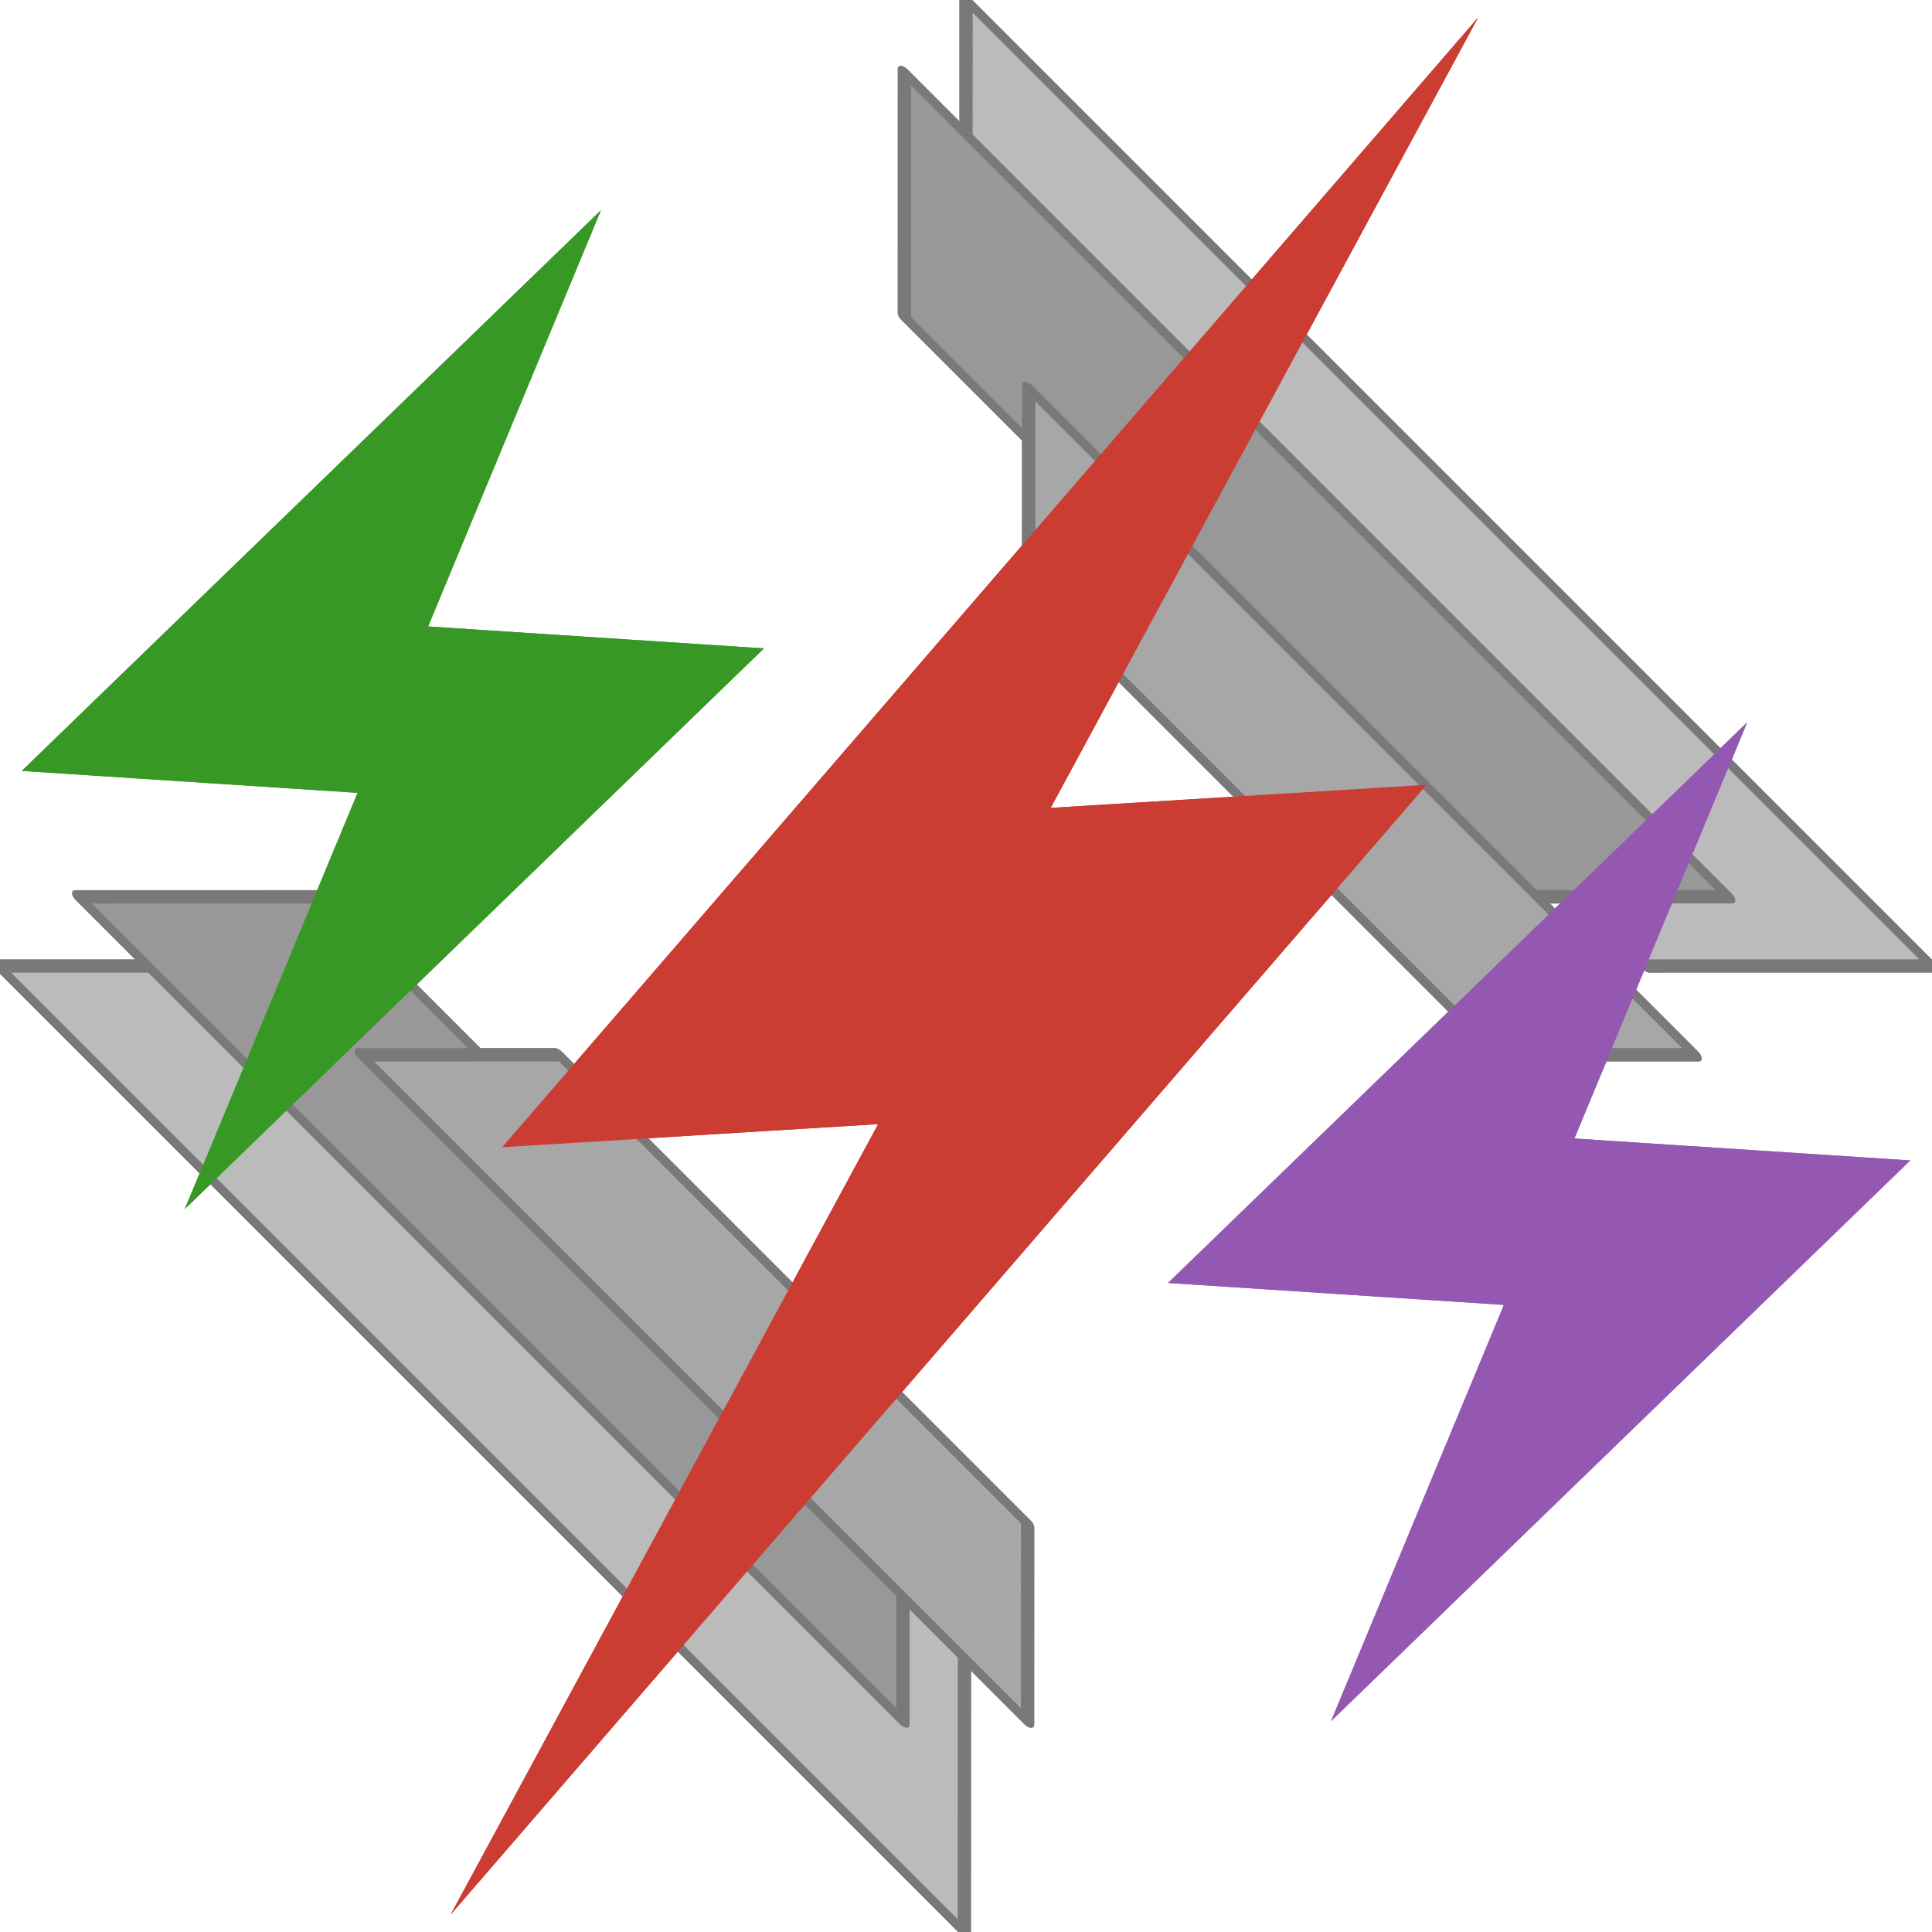
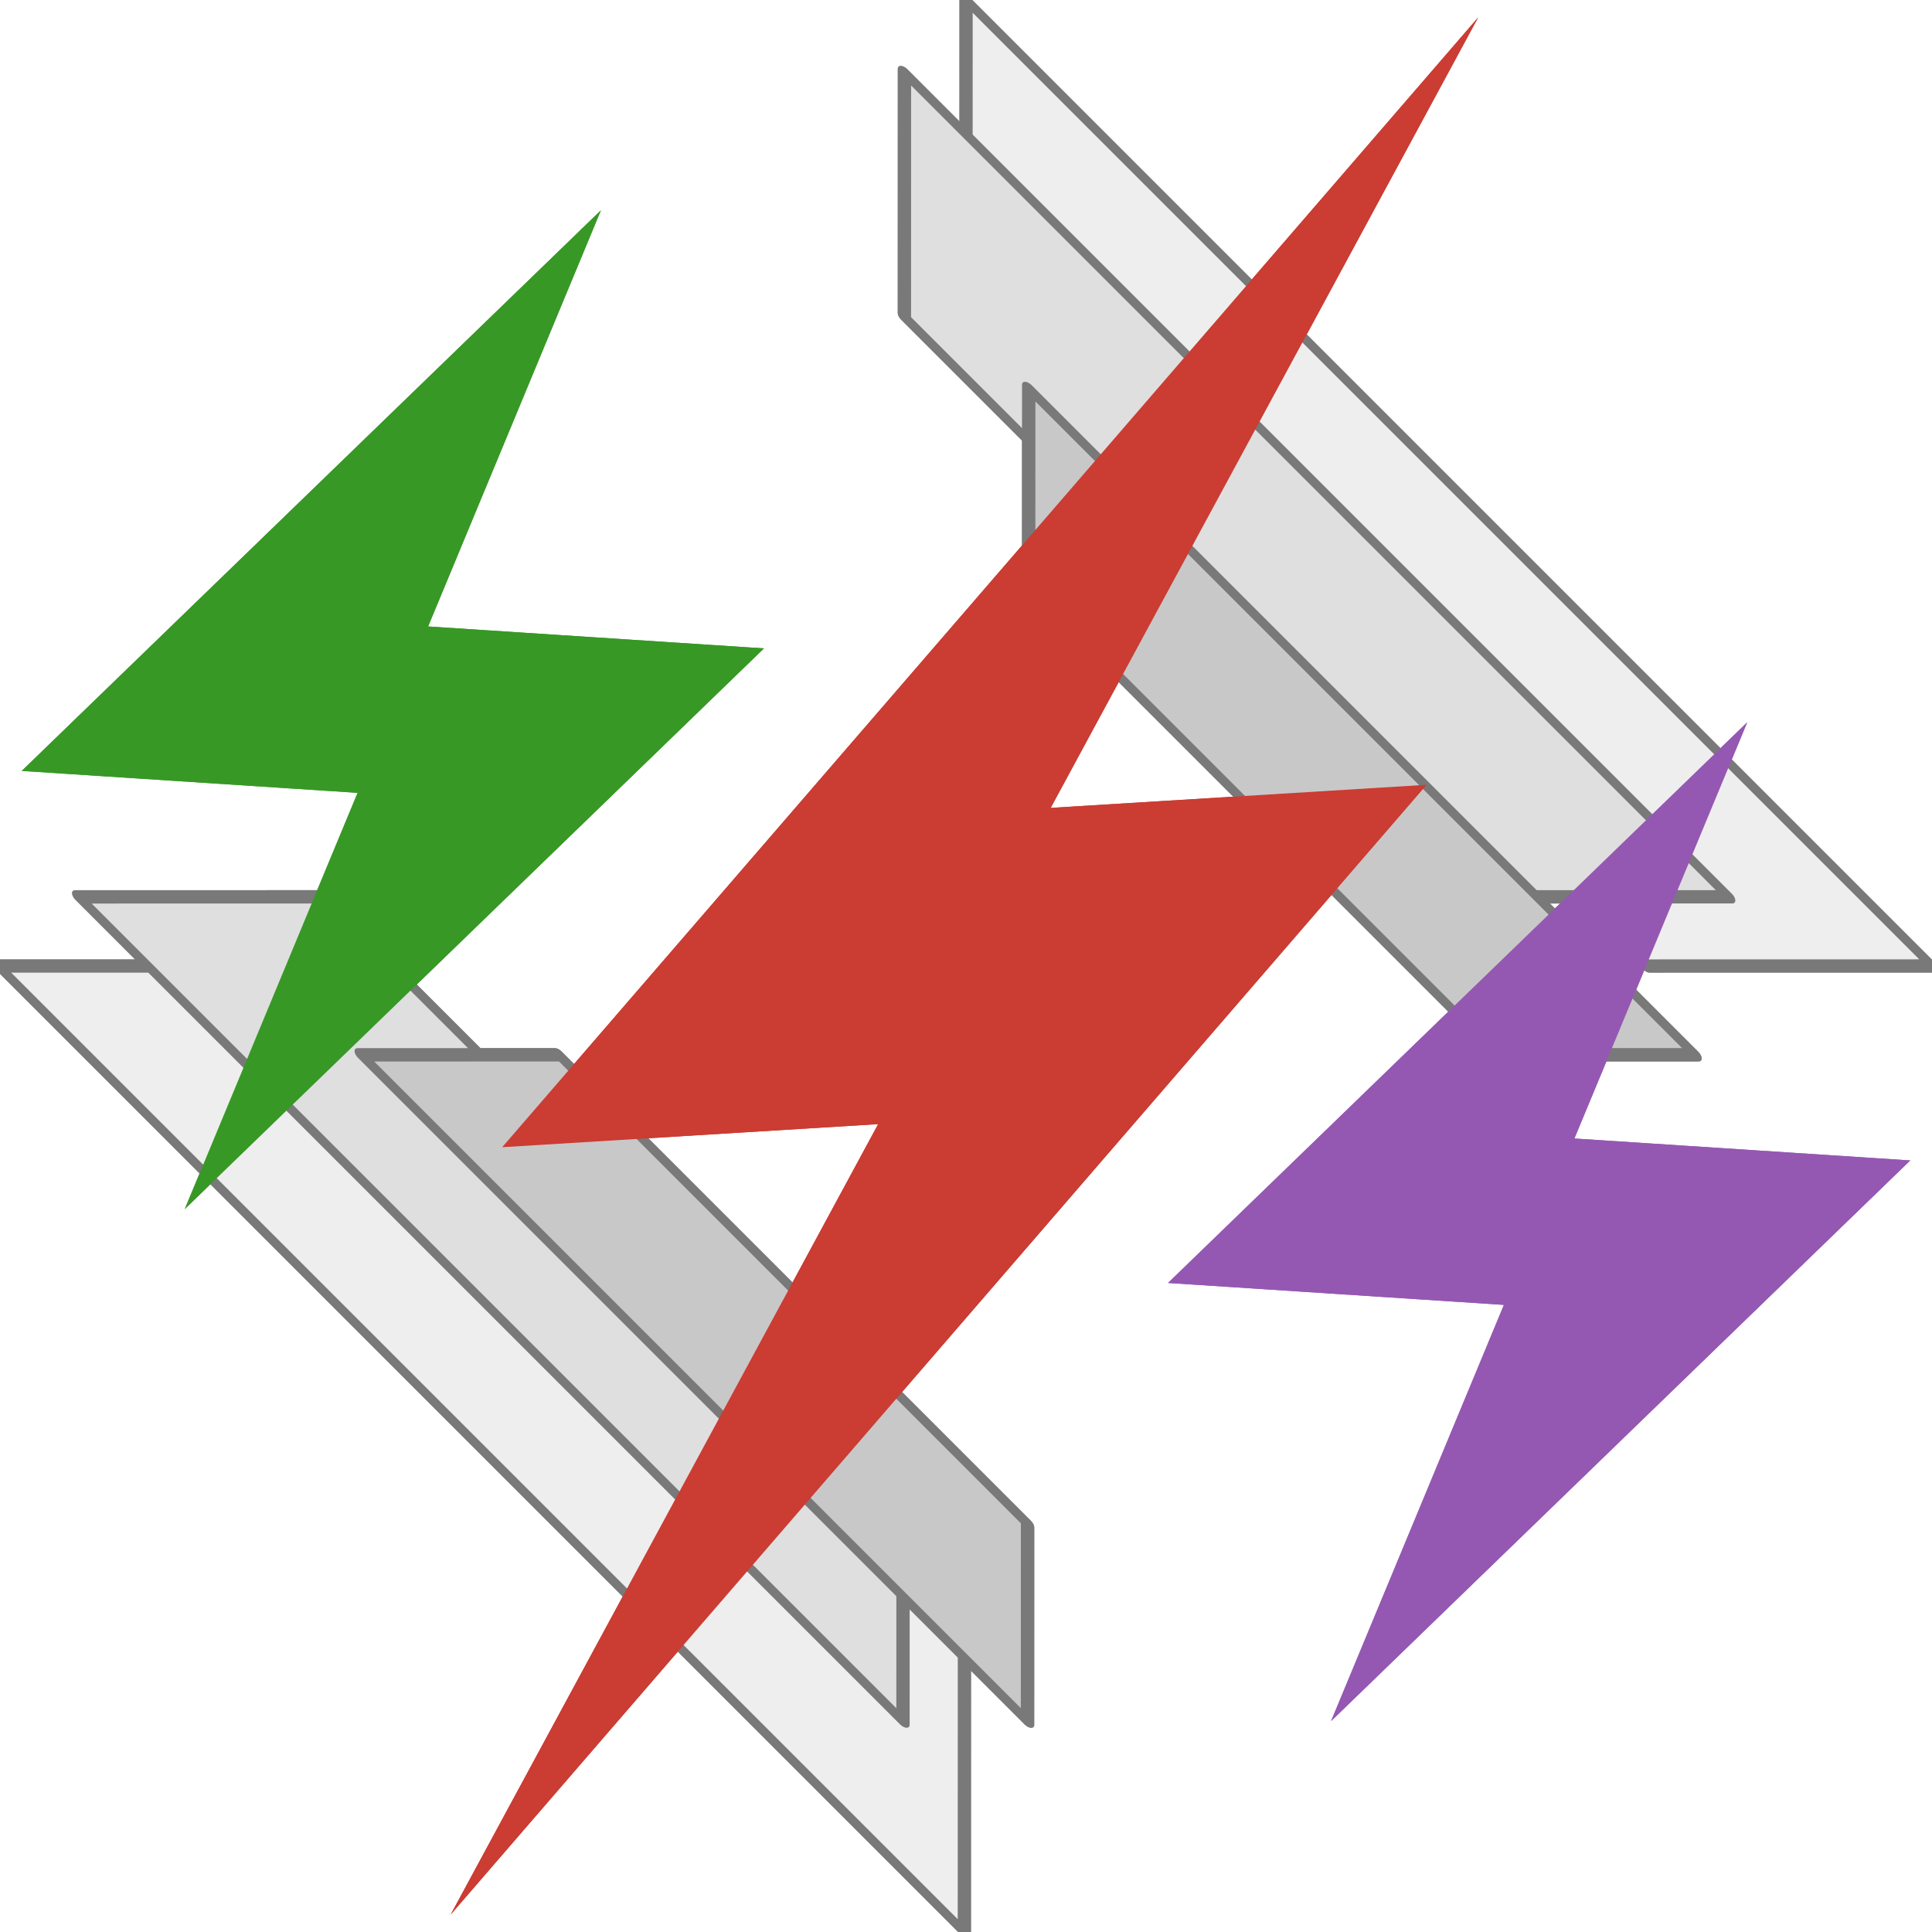
<svg xmlns="http://www.w3.org/2000/svg" width="100%" height="100%" viewBox="0 0 600 600" version="1.1" xml:space="preserve" style="fill-rule:evenodd;clip-rule:evenodd;stroke-linecap:round;stroke-linejoin:round;stroke-miterlimit:1.5;">
  <g transform="matrix(0.45408,-1.01653,1.01653,0.45408,-141.337,468.959)">
    <g transform="matrix(0.366362,0.820159,-0.820159,0.366362,436.206,-56.3173)">
      <g transform="matrix(6.88453,-6.88453,12.9699,12.9699,-1544.81,-512.696)">
        <path d="M59.625,94.31L53.17,90.885L53.17,114.013L59.625,110.588L59.625,94.31Z" style="fill:rgb(198,198,198);stroke:rgb(145,145,145);stroke-width:0.28px;" />
      </g>
      <g transform="matrix(-6.88453,6.88453,-12.9699,-12.9699,2145.3,1112.71)">
        <path d="M59.625,94.31L53.17,90.885L53.17,114.013L59.625,110.588L59.625,94.31Z" style="fill:rgb(198,198,198);stroke:rgb(145,145,145);stroke-width:0.28px;" />
      </g>
    </g>
    <g transform="matrix(0.312598,0.699801,-0.699801,0.312598,426.858,-27.5798)">
      <g transform="matrix(6.88453,-6.88453,12.9699,12.9699,-1544.81,-512.696)">
        <path d="M59.625,94.31L53.17,90.885L53.17,114.013L59.625,110.588L59.625,94.31Z" style="fill:rgb(198,198,198);stroke:rgb(145,145,145);stroke-width:0.33px;" />
      </g>
      <g transform="matrix(-6.88453,6.88453,-12.9699,-12.9699,2145.3,1112.71)">
        <path d="M59.625,94.31L53.17,90.885L53.17,114.013L59.625,110.588L59.625,94.31Z" style="fill:rgb(198,198,198);stroke:rgb(145,145,145);stroke-width:0.33px;" />
      </g>
    </g>
    <g transform="matrix(0.252698,0.565704,-0.565704,0.252698,378.537,80.3057)">
      <g transform="matrix(6.88453,-6.88453,12.9699,12.9699,-1544.81,-512.696)">
        <path d="M59.625,94.31L53.17,90.885L53.17,114.013L59.625,110.588L59.625,94.31Z" style="fill:rgb(198,198,198);stroke:rgb(145,145,145);stroke-width:0.41px;" />
      </g>
      <g transform="matrix(-6.88453,6.88453,-12.9699,-12.9699,2145.3,1112.71)">
        <path d="M59.625,94.31L53.17,90.885L53.17,114.013L59.625,110.588L59.625,94.31Z" style="fill:rgb(198,198,198);stroke:rgb(145,145,145);stroke-width:0.41px;" />
      </g>
    </g>
    <g transform="matrix(8.71411e-17,1.42312,-0.999926,6.12278e-17,599.956,37.3564)">
      <g transform="matrix(0.751433,-0.00275784,0.00419764,1.14374,12.4434,-42.577)">
        <path d="M230.997,256.216L318.325,213.881L204.129,562.298L223.069,343.784L135.741,386.119L249.937,37.702L230.997,256.216Z" style="fill:rgb(203,60,51);" />
      </g>
      <g transform="matrix(0.744892,-0.0989696,0.0752789,0.566585,115.902,152.15)">
        <path d="M230.997,256.216L318.325,213.881L204.129,562.298L223.069,343.784L135.741,386.119L249.937,37.702L230.997,256.216Z" style="fill:rgb(149,88,178);" />
      </g>
      <g transform="matrix(0.744892,-0.0989696,0.0752789,0.566585,-130.179,152.15)">
        <path d="M230.997,256.216L318.325,213.881L204.129,562.298L223.069,343.784L135.741,386.119L249.937,37.702L230.997,256.216Z" style="fill:rgb(56,152,38);" />
      </g>
    </g>
  </g>
  <g transform="matrix(0.45408,-1.01653,1.01653,0.45408,-141.337,468.959)">
    <g transform="matrix(0.366362,0.820159,-0.820159,0.366362,436.206,-56.3173)">
      <g transform="matrix(6.88453,-6.88453,12.9699,12.9699,-1544.81,-512.696)">
-         <path d="M59.625,94.31L53.17,90.885L53.17,114.013L59.625,110.588L59.625,94.31Z" style="fill:rgb(187,187,187);stroke:rgb(121,121,121);stroke-width:0.28px;" />
+         <path d="M59.625,94.31L53.17,90.885L53.17,114.013L59.625,110.588L59.625,94.31Z" style="fill:rgb(238,238,238);stroke:rgb(121,121,121);stroke-width:0.28px;" />
      </g>
      <g transform="matrix(-6.88453,6.88453,-12.9699,-12.9699,2145.3,1112.71)">
-         <path d="M59.625,94.31L53.17,90.885L53.17,114.013L59.625,110.588L59.625,94.31Z" style="fill:rgb(187,187,187);stroke:rgb(121,121,121);stroke-width:0.28px;" />
+         <path d="M59.625,94.31L53.17,90.885L53.17,114.013L59.625,110.588L59.625,94.31Z" style="fill:rgb(238,238,238);stroke:rgb(121,121,121);stroke-width:0.28px;" />
      </g>
    </g>
    <g transform="matrix(0.312598,0.699801,-0.699801,0.312598,426.858,-27.5798)">
      <g transform="matrix(6.88453,-6.88453,12.9699,12.9699,-1544.81,-512.696)">
-         <path d="M59.625,94.31L53.17,90.885L53.17,114.013L59.625,110.588L59.625,94.31Z" style="fill:rgb(152,152,152);stroke:rgb(121,121,121);stroke-width:0.33px;" />
+         <path d="M59.625,94.31L53.17,90.885L53.17,114.013L59.625,110.588L59.625,94.31Z" style="fill:rgb(223,223,223);stroke:rgb(121,121,121);stroke-width:0.33px;" />
      </g>
      <g transform="matrix(-6.88453,6.88453,-12.9699,-12.9699,2145.3,1112.71)">
-         <path d="M59.625,94.31L53.17,90.885L53.17,114.013L59.625,110.588L59.625,94.31Z" style="fill:rgb(152,152,152);stroke:rgb(121,121,121);stroke-width:0.33px;" />
+         <path d="M59.625,94.31L53.17,90.885L53.17,114.013L59.625,110.588L59.625,94.31Z" style="fill:rgb(223,223,223);stroke:rgb(121,121,121);stroke-width:0.33px;" />
      </g>
    </g>
    <g transform="matrix(0.252698,0.565704,-0.565704,0.252698,378.537,80.3057)">
      <g transform="matrix(6.88453,-6.88453,12.9699,12.9699,-1544.81,-512.696)">
-         <path d="M59.625,94.31L53.17,90.885L53.17,114.013L59.625,110.588L59.625,94.31Z" style="fill:rgb(167,167,167);stroke:rgb(121,121,121);stroke-width:0.41px;" />
+         <path d="M59.625,94.31L53.17,90.885L53.17,114.013L59.625,110.588L59.625,94.31Z" style="fill:rgb(200,200,200);stroke:rgb(121,121,121);stroke-width:0.41px;" />
      </g>
      <g transform="matrix(-6.88453,6.88453,-12.9699,-12.9699,2145.3,1112.71)">
-         <path d="M59.625,94.31L53.17,90.885L53.17,114.013L59.625,110.588L59.625,94.31Z" style="fill:rgb(167,167,167);stroke:rgb(121,121,121);stroke-width:0.41px;" />
+         <path d="M59.625,94.31L53.17,90.885L53.17,114.013L59.625,110.588L59.625,94.31Z" style="fill:rgb(200,200,200);stroke:rgb(121,121,121);stroke-width:0.41px;" />
      </g>
    </g>
    <g transform="matrix(8.71411e-17,1.42312,-0.999926,6.12278e-17,599.956,37.3564)">
      <g transform="matrix(0.751433,-0.00275784,0.00419764,1.14374,12.4434,-42.577)">
        <path d="M230.997,256.216L318.325,213.881L204.129,562.298L223.069,343.784L135.741,386.119L249.937,37.702L230.997,256.216Z" style="fill:rgb(203,60,51);" />
      </g>
      <g transform="matrix(0.744892,-0.0989696,0.0752789,0.566585,115.902,152.15)">
        <path d="M230.997,256.216L318.325,213.881L204.129,562.298L223.069,343.784L135.741,386.119L249.937,37.702L230.997,256.216Z" style="fill:rgb(149,88,178);" />
      </g>
      <g transform="matrix(0.744892,-0.0989696,0.0752789,0.566585,-130.179,152.15)">
        <path d="M230.997,256.216L318.325,213.881L204.129,562.298L223.069,343.784L135.741,386.119L249.937,37.702L230.997,256.216Z" style="fill:rgb(56,152,38);" />
      </g>
    </g>
  </g>
</svg>
